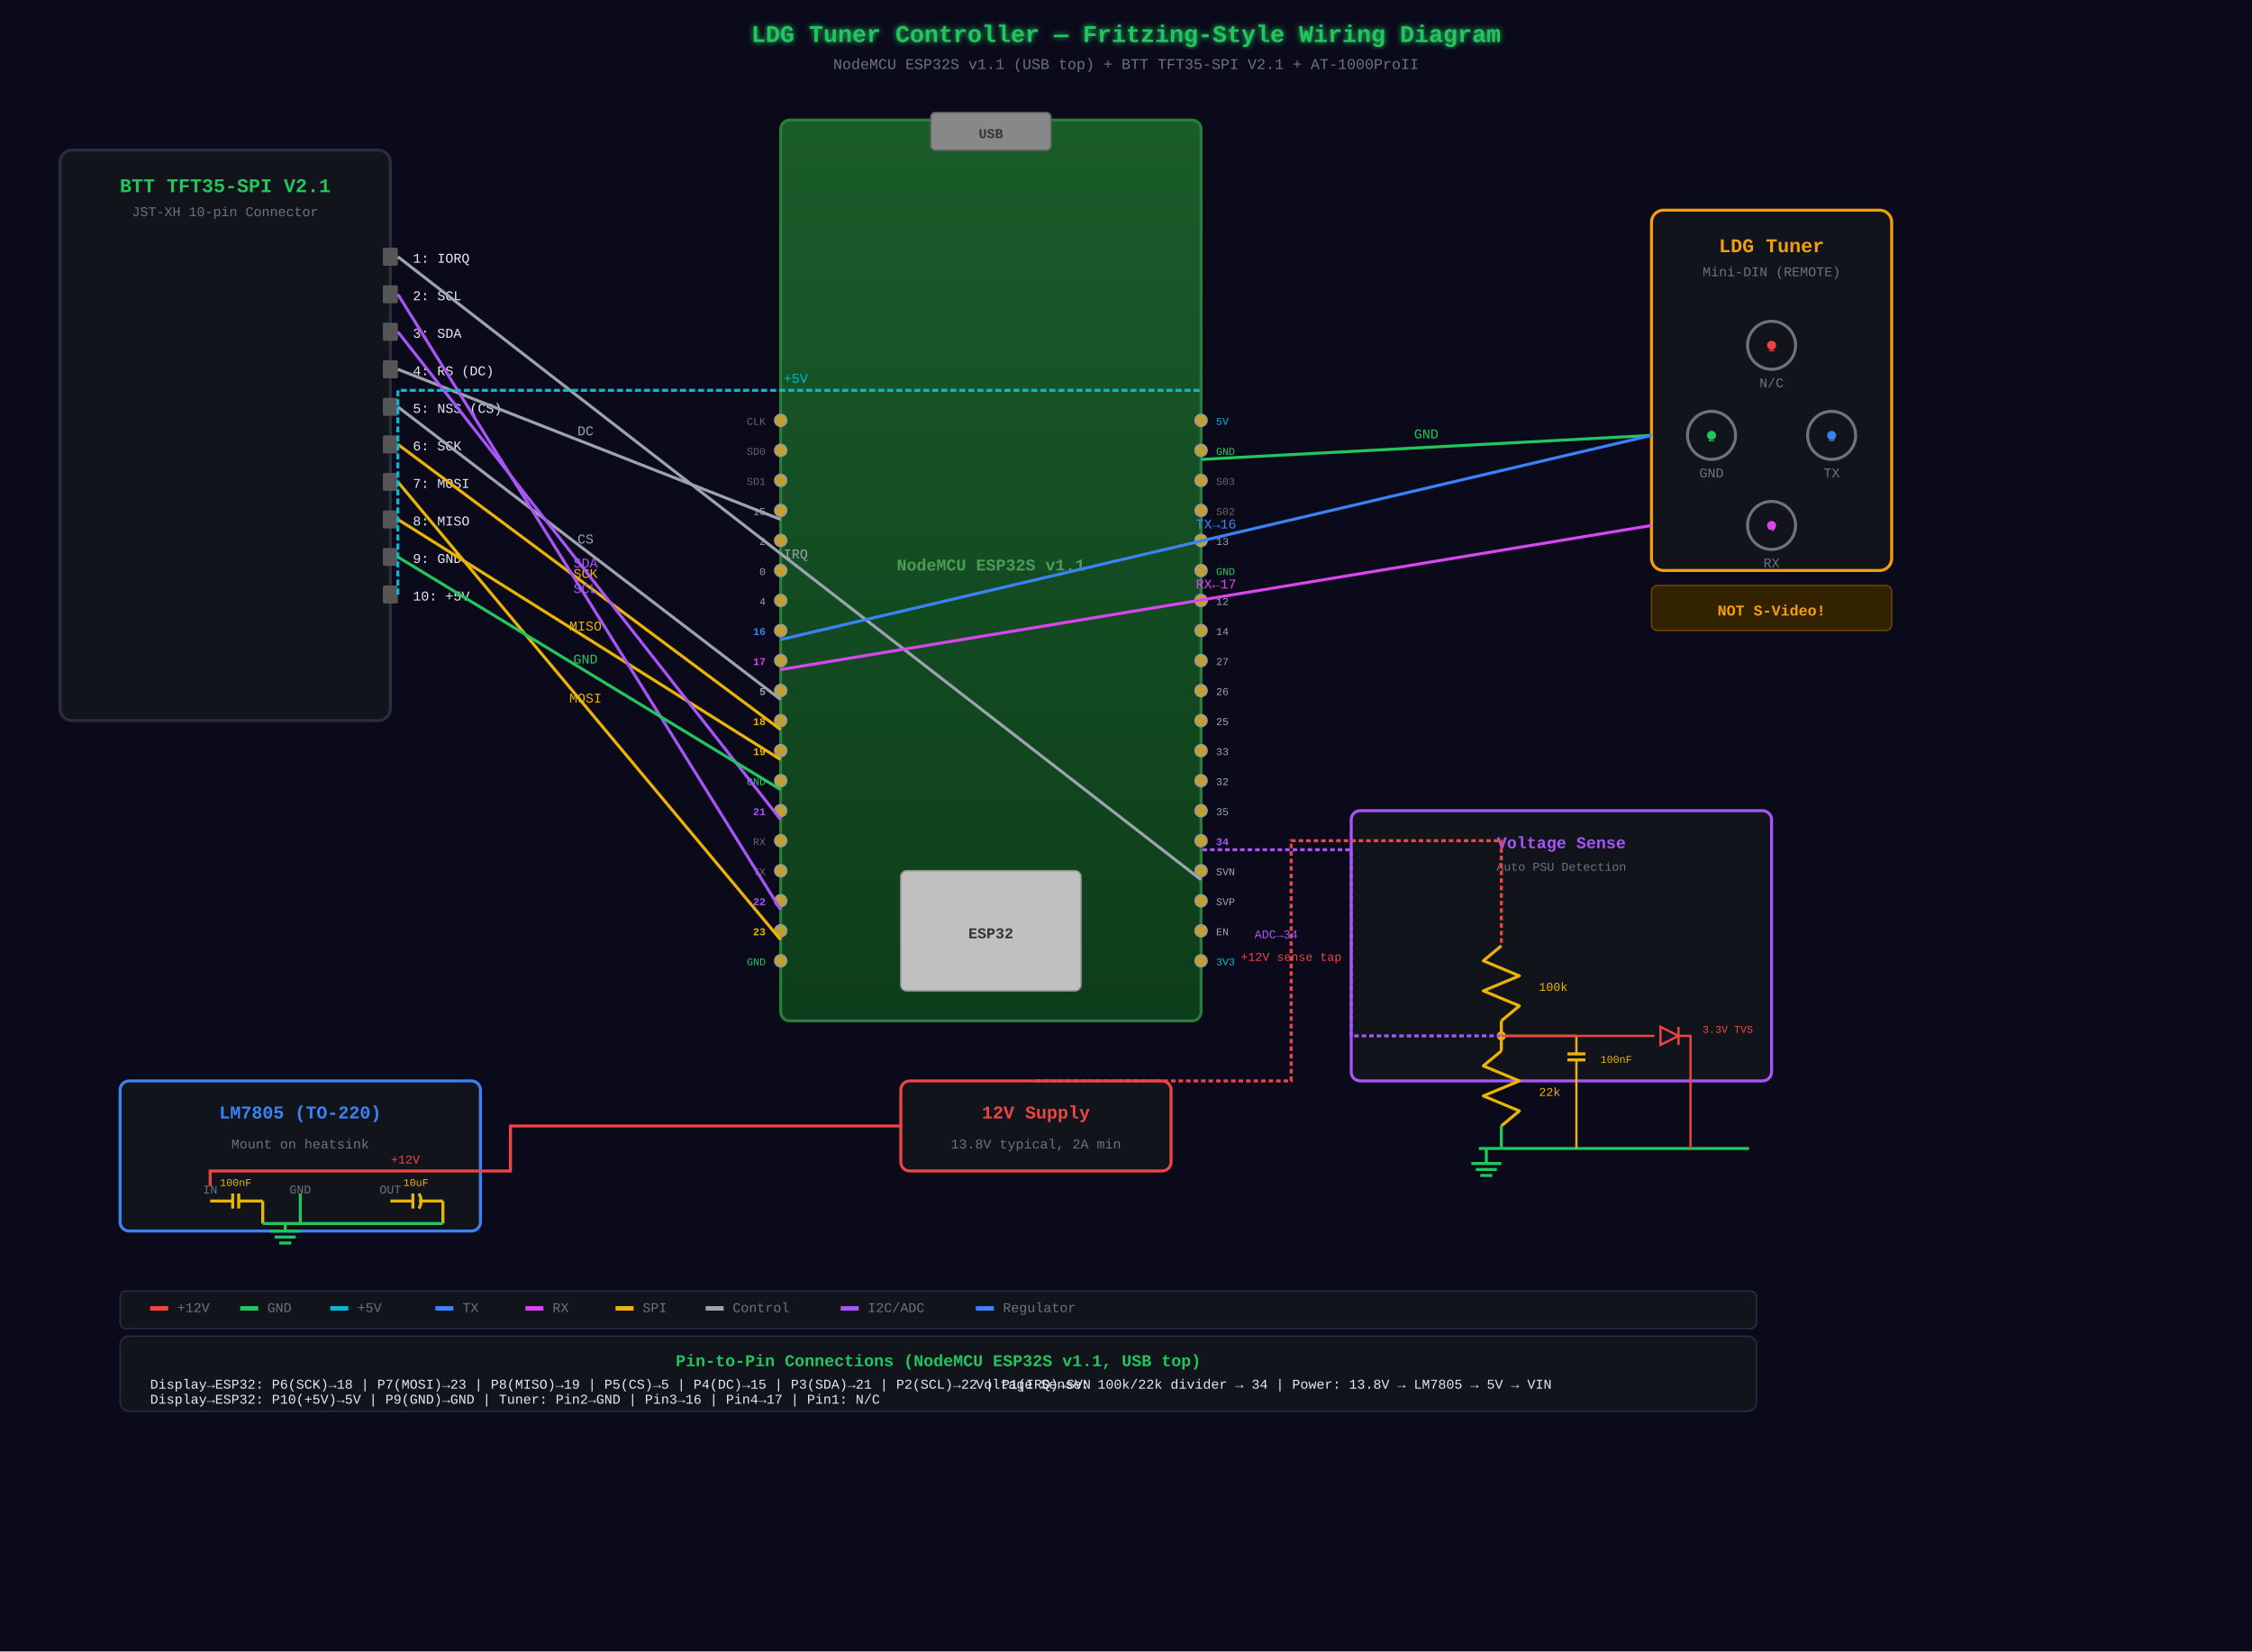
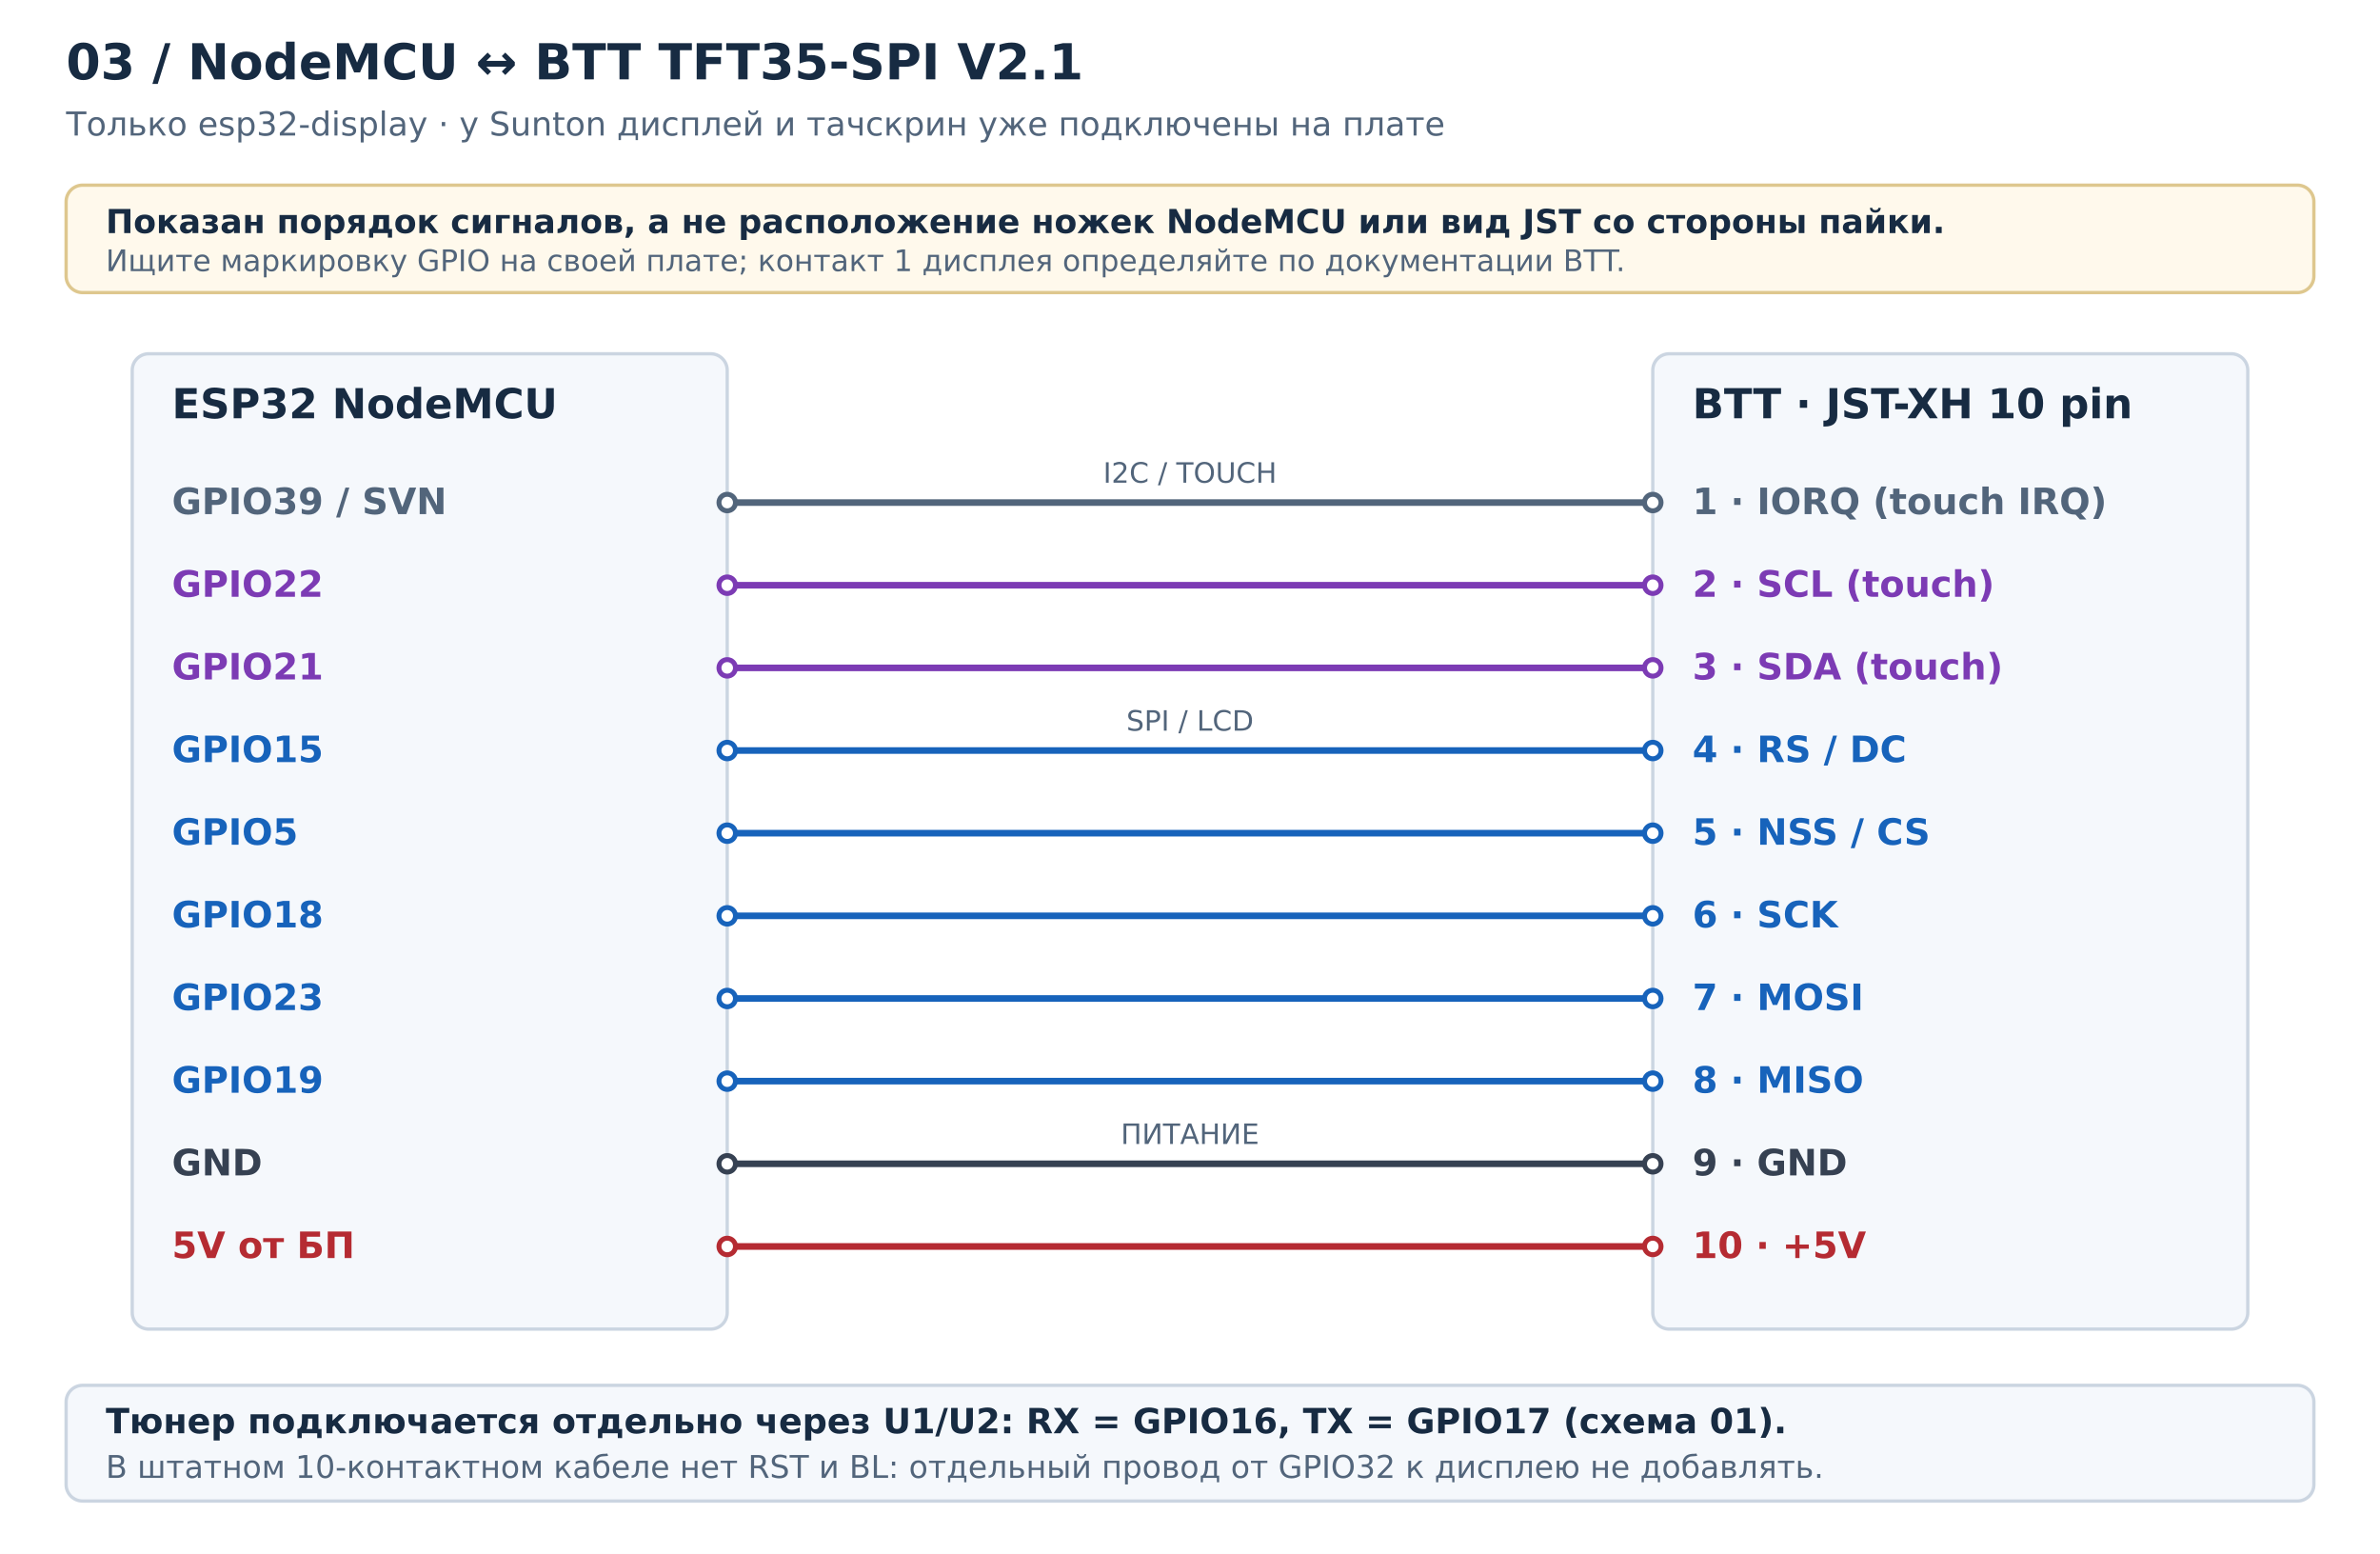
- <svg xmlns="http://www.w3.org/2000/svg" viewBox="0 0 1500 1100" font-family="'Courier New', monospace" font-size="10">
+ <svg xmlns="http://www.w3.org/2000/svg" width="1440" height="940" viewBox="0 0 1440 940" role="img" aria-labelledby="title desc">
  <defs>
-     <filter id="glow">
-       <feGaussianBlur stdDeviation="2" result="blur" />
-       <feMerge>
-         <feMergeNode in="blur" />
-         <feMergeNode in="SourceGraphic" />
-       </feMerge>
-     </filter>
-     <linearGradient id="pcb" x1="0" y1="0" x2="0" y2="1">
-       <stop offset="0%" stop-color="#1a5c2a" />
-       <stop offset="100%" stop-color="#0d3d1a" />
-     </linearGradient>
+     <marker id="blue-arrow" viewBox="0 0 10 10" refX="9" refY="5" markerWidth="7" markerHeight="7" orient="auto-start-reverse">
+       <path d="M0 0L10 5L0 10Z" fill="#1763bb" />
+     </marker>
+     <marker id="purple-arrow" viewBox="0 0 10 10" refX="9" refY="5" markerWidth="7" markerHeight="7" orient="auto-start-reverse">
+       <path d="M0 0L10 5L0 10Z" fill="#7c3bb4" />
+     </marker>
  </defs>
-   <rect width="1500" height="1100" fill="#0a0a1a" />
-   <text x="750" y="28" text-anchor="middle" fill="#22c55e" font-size="16" font-weight="bold" filter="url(#glow)">LDG Tuner Controller — Fritzing-Style Wiring Diagram</text>
-   <text x="750" y="46" text-anchor="middle" fill="#6b7280" font-size="10">NodeMCU ESP32S v1.1 (USB top) + BTT TFT35-SPI V2.1 + AT-1000ProII</text>
-   <rect x="520" y="80" width="280" height="600" rx="6" fill="url(#pcb)" stroke="#2a7c3a" stroke-width="2" />
-   <rect x="620" y="75" width="80" height="25" rx="3" fill="#888" stroke="#666" stroke-width="1" />
-   <text x="660" y="92" text-anchor="middle" fill="#333" font-size="9" font-weight="bold">USB</text>
-   <rect x="600" y="580" width="120" height="80" rx="4" fill="#c0c0c0" stroke="#999" stroke-width="1" />
-   <text x="660" y="625" text-anchor="middle" fill="#333" font-size="10" font-weight="bold">ESP32</text>
-   <text x="660" y="380" text-anchor="middle" fill="#4a9c5a" font-size="11" font-weight="bold">NodeMCU ESP32S v1.1</text>
-   <g font-size="8" fill="#e8e8f0">
-     <circle cx="520" cy="280" r="4" fill="#c0a030" stroke="#999" stroke-width="1" />
-     <text x="510" y="283" text-anchor="end" fill="#666" font-size="7">CLK</text>
-     <circle cx="520" cy="300" r="4" fill="#c0a030" stroke="#999" stroke-width="1" />
-     <text x="510" y="303" text-anchor="end" fill="#666" font-size="7">SD0</text>
-     <circle cx="520" cy="320" r="4" fill="#c0a030" stroke="#999" stroke-width="1" />
-     <text x="510" y="323" text-anchor="end" fill="#666" font-size="7">SD1</text>
-     <circle cx="520" cy="340" r="4" fill="#c0a030" stroke="#999" stroke-width="1" />
-     <text x="510" y="343" text-anchor="end" fill="#9ca3af" font-size="7">15</text>
-     <circle cx="520" cy="360" r="4" fill="#c0a030" stroke="#999" stroke-width="1" />
-     <text x="510" y="363" text-anchor="end" fill="#9ca3af" font-size="7">2</text>
-     <circle cx="520" cy="380" r="4" fill="#c0a030" stroke="#999" stroke-width="1" />
-     <text x="510" y="383" text-anchor="end" fill="#9ca3af" font-size="7">0</text>
-     <circle cx="520" cy="400" r="4" fill="#c0a030" stroke="#999" stroke-width="1" />
-     <text x="510" y="403" text-anchor="end" fill="#9ca3af" font-size="7">4</text>
-     <circle cx="520" cy="420" r="4" fill="#c0a030" stroke="#999" stroke-width="1" />
-     <text x="510" y="423" text-anchor="end" fill="#3b82f6" font-size="7" font-weight="bold">16</text>
-     <circle cx="520" cy="440" r="4" fill="#c0a030" stroke="#999" stroke-width="1" />
-     <text x="510" y="443" text-anchor="end" fill="#d946ef" font-size="7" font-weight="bold">17</text>
-     <circle cx="520" cy="460" r="4" fill="#c0a030" stroke="#999" stroke-width="1" />
-     <text x="510" y="463" text-anchor="end" fill="#9ca3af" font-size="7" font-weight="bold">5</text>
-     <circle cx="520" cy="480" r="4" fill="#c0a030" stroke="#999" stroke-width="1" />
-     <text x="510" y="483" text-anchor="end" fill="#eab308" font-size="7" font-weight="bold">18</text>
-     <circle cx="520" cy="500" r="4" fill="#c0a030" stroke="#999" stroke-width="1" />
-     <text x="510" y="503" text-anchor="end" fill="#eab308" font-size="7" font-weight="bold">19</text>
-     <circle cx="520" cy="520" r="4" fill="#c0a030" stroke="#999" stroke-width="1" />
-     <text x="510" y="523" text-anchor="end" fill="#22c55e" font-size="7">GND</text>
-     <circle cx="520" cy="540" r="4" fill="#c0a030" stroke="#999" stroke-width="1" />
-     <text x="510" y="543" text-anchor="end" fill="#a855f7" font-size="7" font-weight="bold">21</text>
-     <circle cx="520" cy="560" r="4" fill="#c0a030" stroke="#999" stroke-width="1" />
-     <text x="510" y="563" text-anchor="end" fill="#666" font-size="7">RX</text>
-     <circle cx="520" cy="580" r="4" fill="#c0a030" stroke="#999" stroke-width="1" />
-     <text x="510" y="583" text-anchor="end" fill="#666" font-size="7">TX</text>
-     <circle cx="520" cy="600" r="4" fill="#c0a030" stroke="#999" stroke-width="1" />
-     <text x="510" y="603" text-anchor="end" fill="#a855f7" font-size="7" font-weight="bold">22</text>
-     <circle cx="520" cy="620" r="4" fill="#c0a030" stroke="#999" stroke-width="1" />
-     <text x="510" y="623" text-anchor="end" fill="#eab308" font-size="7" font-weight="bold">23</text>
-     <circle cx="520" cy="640" r="4" fill="#c0a030" stroke="#999" stroke-width="1" />
-     <text x="510" y="643" text-anchor="end" fill="#22c55e" font-size="7">GND</text>
-   </g>
-   <g font-size="8" fill="#e8e8f0">
-     <circle cx="800" cy="280" r="4" fill="#c0a030" stroke="#999" stroke-width="1" />
-     <text x="810" y="283" text-anchor="start" fill="#06b6d4" font-size="7">5V</text>
-     <circle cx="800" cy="300" r="4" fill="#c0a030" stroke="#999" stroke-width="1" />
-     <text x="810" y="303" text-anchor="start" fill="#22c55e" font-size="7">GND</text>
-     <circle cx="800" cy="320" r="4" fill="#c0a030" stroke="#999" stroke-width="1" />
-     <text x="810" y="323" text-anchor="start" fill="#666" font-size="7">S03</text>
-     <circle cx="800" cy="340" r="4" fill="#c0a030" stroke="#999" stroke-width="1" />
-     <text x="810" y="343" text-anchor="start" fill="#666" font-size="7">S02</text>
-     <circle cx="800" cy="360" r="4" fill="#c0a030" stroke="#999" stroke-width="1" />
-     <text x="810" y="363" text-anchor="start" fill="#9ca3af" font-size="7">13</text>
-     <circle cx="800" cy="380" r="4" fill="#c0a030" stroke="#999" stroke-width="1" />
-     <text x="810" y="383" text-anchor="start" fill="#22c55e" font-size="7">GND</text>
-     <circle cx="800" cy="400" r="4" fill="#c0a030" stroke="#999" stroke-width="1" />
-     <text x="810" y="403" text-anchor="start" fill="#9ca3af" font-size="7">12</text>
-     <circle cx="800" cy="420" r="4" fill="#c0a030" stroke="#999" stroke-width="1" />
-     <text x="810" y="423" text-anchor="start" fill="#9ca3af" font-size="7">14</text>
-     <circle cx="800" cy="440" r="4" fill="#c0a030" stroke="#999" stroke-width="1" />
-     <text x="810" y="443" text-anchor="start" fill="#9ca3af" font-size="7">27</text>
-     <circle cx="800" cy="460" r="4" fill="#c0a030" stroke="#999" stroke-width="1" />
-     <text x="810" y="463" text-anchor="start" fill="#9ca3af" font-size="7">26</text>
-     <circle cx="800" cy="480" r="4" fill="#c0a030" stroke="#999" stroke-width="1" />
-     <text x="810" y="483" text-anchor="start" fill="#9ca3af" font-size="7">25</text>
-     <circle cx="800" cy="500" r="4" fill="#c0a030" stroke="#999" stroke-width="1" />
-     <text x="810" y="503" text-anchor="start" fill="#9ca3af" font-size="7">33</text>
-     <circle cx="800" cy="520" r="4" fill="#c0a030" stroke="#999" stroke-width="1" />
-     <text x="810" y="523" text-anchor="start" fill="#9ca3af" font-size="7">32</text>
-     <circle cx="800" cy="540" r="4" fill="#c0a030" stroke="#999" stroke-width="1" />
-     <text x="810" y="543" text-anchor="start" fill="#9ca3af" font-size="7">35</text>
-     <circle cx="800" cy="560" r="4" fill="#c0a030" stroke="#999" stroke-width="1" />
-     <text x="810" y="563" text-anchor="start" fill="#a855f7" font-size="7" font-weight="bold">34</text>
-     <circle cx="800" cy="580" r="4" fill="#c0a030" stroke="#999" stroke-width="1" />
-     <text x="810" y="583" text-anchor="start" fill="#9ca3af" font-size="7">SVN</text>
-     <circle cx="800" cy="600" r="4" fill="#c0a030" stroke="#999" stroke-width="1" />
-     <text x="810" y="603" text-anchor="start" fill="#9ca3af" font-size="7">SVP</text>
-     <circle cx="800" cy="620" r="4" fill="#c0a030" stroke="#999" stroke-width="1" />
-     <text x="810" y="623" text-anchor="start" fill="#9ca3af" font-size="7">EN</text>
-     <circle cx="800" cy="640" r="4" fill="#c0a030" stroke="#999" stroke-width="1" />
-     <text x="810" y="643" text-anchor="start" fill="#06b6d4" font-size="7">3V3</text>
-   </g>
-   <rect x="40" y="100" width="220" height="380" rx="8" fill="#12141c" stroke="#2a2d3e" stroke-width="2" />
-   <text x="150" y="128" text-anchor="middle" fill="#22c55e" font-size="13" font-weight="bold">BTT TFT35-SPI V2.1</text>
-   <text x="150" y="144" text-anchor="middle" fill="#6b7280" font-size="9">JST-XH 10-pin Connector</text>
-   <g font-size="9" fill="#e8e8f0">
-     <rect x="255" y="165" width="10" height="12" rx="1" fill="#555" />
-     <text x="275" y="175" text-anchor="start">1: IORQ</text>
-     <rect x="255" y="190" width="10" height="12" rx="1" fill="#555" />
-     <text x="275" y="200" text-anchor="start">2: SCL</text>
-     <rect x="255" y="215" width="10" height="12" rx="1" fill="#555" />
-     <text x="275" y="225" text-anchor="start">3: SDA</text>
-     <rect x="255" y="240" width="10" height="12" rx="1" fill="#555" />
-     <text x="275" y="250" text-anchor="start">4: RS (DC)</text>
-     <rect x="255" y="265" width="10" height="12" rx="1" fill="#555" />
-     <text x="275" y="275" text-anchor="start">5: NSS (CS)</text>
-     <rect x="255" y="290" width="10" height="12" rx="1" fill="#555" />
-     <text x="275" y="300" text-anchor="start">6: SCK</text>
-     <rect x="255" y="315" width="10" height="12" rx="1" fill="#555" />
-     <text x="275" y="325" text-anchor="start">7: MOSI</text>
-     <rect x="255" y="340" width="10" height="12" rx="1" fill="#555" />
-     <text x="275" y="350" text-anchor="start">8: MISO</text>
-     <rect x="255" y="365" width="10" height="12" rx="1" fill="#555" />
-     <text x="275" y="375" text-anchor="start">9: GND</text>
-     <rect x="255" y="390" width="10" height="12" rx="1" fill="#555" />
-     <text x="275" y="400" text-anchor="start">10: +5V</text>
-   </g>
-   <rect x="1100" y="140" width="160" height="240" rx="8" fill="#12141c" stroke="#f59e0b" stroke-width="2" />
-   <text x="1180" y="168" text-anchor="middle" fill="#f59e0b" font-size="13" font-weight="bold">LDG Tuner</text>
-   <text x="1180" y="184" text-anchor="middle" fill="#6b7280" font-size="9">Mini-DIN (REMOTE)</text>
-   <circle cx="1180" cy="230" r="16" fill="none" stroke="#6b7280" stroke-width="2" />
-   <circle cx="1180" cy="230" r="3" fill="#ef4444" />
-   <text x="1180" y="234" text-anchor="middle" fill="#ef4444" font-size="8">1</text>
-   <text x="1180" y="258" text-anchor="middle" fill="#6b7280" font-size="9">N/C</text>
-   <circle cx="1140" cy="290" r="16" fill="none" stroke="#6b7280" stroke-width="2" />
-   <circle cx="1140" cy="290" r="3" fill="#22c55e" />
-   <text x="1140" y="294" text-anchor="middle" fill="#22c55e" font-size="8">2</text>
-   <text x="1140" y="318" text-anchor="middle" fill="#6b7280" font-size="9">GND</text>
-   <circle cx="1220" cy="290" r="16" fill="none" stroke="#6b7280" stroke-width="2" />
-   <circle cx="1220" cy="290" r="3" fill="#3b82f6" />
-   <text x="1220" y="294" text-anchor="middle" fill="#3b82f6" font-size="8">3</text>
-   <text x="1220" y="318" text-anchor="middle" fill="#6b7280" font-size="9">TX</text>
-   <circle cx="1180" cy="350" r="16" fill="none" stroke="#6b7280" stroke-width="2" />
-   <circle cx="1180" cy="350" r="3" fill="#d946ef" />
-   <text x="1180" y="354" text-anchor="middle" fill="#d946ef" font-size="8">4</text>
-   <text x="1180" y="378" text-anchor="middle" fill="#6b7280" font-size="9">RX</text>
-   <rect x="1100" y="390" width="160" height="30" rx="4" fill="#332200" stroke="#664400" />
-   <text x="1180" y="410" text-anchor="middle" fill="#f59e0b" font-size="10" font-weight="bold">NOT S-Video!</text>
-   <g stroke-width="2" fill="none">
-     <path d="M 265 296 L 520 486" stroke="#eab308" />
-     <text x="390" y="385" text-anchor="middle" fill="#eab308" font-size="9">SCK</text>
-     <path d="M 265 321 L 520 626" stroke="#eab308" />
-     <text x="390" y="468" text-anchor="middle" fill="#eab308" font-size="9">MOSI</text>
-     <path d="M 265 346 L 520 506" stroke="#eab308" />
-     <text x="390" y="420" text-anchor="middle" fill="#eab308" font-size="9">MISO</text>
-     <path d="M 265 271 L 520 466" stroke="#9ca3af" />
-     <text x="390" y="362" text-anchor="middle" fill="#9ca3af" font-size="9">CS</text>
-     <path d="M 265 246 L 520 346" stroke="#9ca3af" />
-     <text x="390" y="290" text-anchor="middle" fill="#9ca3af" font-size="9">DC</text>
-     <path d="M 265 221 L 520 546" stroke="#a855f7" />
-     <text x="390" y="378" text-anchor="middle" fill="#a855f7" font-size="9">SDA</text>
-     <path d="M 265 196 L 520 606" stroke="#a855f7" />
-     <text x="390" y="395" text-anchor="middle" fill="#a855f7" font-size="9">SCL</text>
-     <path d="M 265 171 L 800 586" stroke="#9ca3af" />
-     <text x="530" y="372" text-anchor="middle" fill="#9ca3af" font-size="9">IRQ</text>
-     <path d="M 265 396 L 265 260 L 800 260" stroke="#06b6d4" stroke-dasharray="4,2" />
-     <text x="530" y="255" text-anchor="middle" fill="#06b6d4" font-size="9">+5V</text>
-     <path d="M 265 371 L 520 526" stroke="#22c55e" />
-     <text x="390" y="442" text-anchor="middle" fill="#22c55e" font-size="9">GND</text>
-     <path d="M 1100 290 L 800 306" stroke="#22c55e" />
-     <text x="950" y="292" text-anchor="middle" fill="#22c55e" font-size="9">GND</text>
-     <path d="M 1100 290 L 520 426" stroke="#3b82f6" />
-     <text x="810" y="352" text-anchor="middle" fill="#3b82f6" font-size="9">TX→16</text>
-     <path d="M 1100 350 L 520 446" stroke="#d946ef" />
-     <text x="810" y="392" text-anchor="middle" fill="#d946ef" font-size="9">RX←17</text>
-   </g>
-   <rect x="600" y="720" width="180" height="60" rx="6" fill="#12141c" stroke="#ef4444" stroke-width="2" />
-   <text x="690" y="745" text-anchor="middle" fill="#ef4444" font-size="12" font-weight="bold">12V Supply</text>
-   <text x="690" y="765" text-anchor="middle" fill="#6b7280" font-size="9">13.8V typical, 2A min</text>
-   <rect x="80" y="720" width="240" height="100" rx="6" fill="#12141c" stroke="#3b82f6" stroke-width="2" />
-   <text x="200" y="745" text-anchor="middle" fill="#3b82f6" font-size="12" font-weight="bold">LM7805 (TO-220)</text>
-   <text x="200" y="765" text-anchor="middle" fill="#6b7280" font-size="9">Mount on heatsink</text>
-   <text x="140" y="795" text-anchor="middle" fill="#6b7280" font-size="8">IN</text>
-   <text x="200" y="795" text-anchor="middle" fill="#6b7280" font-size="8">GND</text>
-   <text x="260" y="795" text-anchor="middle" fill="#6b7280" font-size="8">OUT</text>
-   <path d="M 600 750 L 340 750 L 340 780 L 140 780 L 140 790" stroke="#ef4444" stroke-width="2" fill="none" />
-   <text x="270" y="775" text-anchor="middle" fill="#ef4444" font-size="8">+12V</text>
-   <line x1="140" y1="800" x2="155" y2="800" stroke="#eab308" stroke-width="2" />
-   <line x1="155" y1="795" x2="155" y2="805" stroke="#eab308" stroke-width="2" />
-   <line x1="159" y1="795" x2="159" y2="805" stroke="#eab308" stroke-width="2" />
-   <line x1="159" y1="800" x2="175" y2="800" stroke="#eab308" stroke-width="2" />
-   <line x1="175" y1="800" x2="175" y2="815" stroke="#eab308" stroke-width="2" />
-   <text x="157" y="790" text-anchor="middle" fill="#eab308" font-size="7">100nF</text>
-   <line x1="260" y1="800" x2="275" y2="800" stroke="#eab308" stroke-width="2" />
-   <line x1="275" y1="795" x2="275" y2="805" stroke="#eab308" stroke-width="2" />
-   <path d="M 279 795 Q 282 800 279 805" stroke="#eab308" stroke-width="2" fill="none" />
-   <line x1="279" y1="800" x2="295" y2="800" stroke="#eab308" stroke-width="2" />
-   <line x1="295" y1="800" x2="295" y2="815" stroke="#eab308" stroke-width="2" />
-   <text x="277" y="790" text-anchor="middle" fill="#eab308" font-size="7">10uF</text>
-   <line x1="175" y1="815" x2="295" y2="815" stroke="#22c55e" stroke-width="2" />
-   <line x1="190" y1="815" x2="190" y2="820" stroke="#22c55e" stroke-width="2" />
-   <line x1="180" y1="820" x2="200" y2="820" stroke="#22c55e" stroke-width="2" />
-   <line x1="183" y1="824" x2="197" y2="824" stroke="#22c55e" stroke-width="2" />
-   <line x1="186" y1="828" x2="194" y2="828" stroke="#22c55e" stroke-width="2" />
-   <line x1="200" y1="795" x2="200" y2="815" stroke="#22c55e" stroke-width="2" />
-   <rect x="900" y="540" width="280" height="180" rx="6" fill="#12141c" stroke="#a855f7" stroke-width="2" />
-   <text x="1040" y="565" text-anchor="middle" fill="#a855f7" font-size="11" font-weight="bold">Voltage Sense</text>
-   <text x="1040" y="580" text-anchor="middle" fill="#6b7280" font-size="8">Auto PSU Detection</text>
-   <path d="M 690 720 L 860 720 L 860 560 L 1000 560 L 1000 630" stroke="#ef4444" stroke-width="2" fill="none" stroke-dasharray="3,2" />
-   <text x="860" y="640" text-anchor="middle" fill="#ef4444" font-size="8">+12V sense tap</text>
-   <path d="M 1000 630 L 988 640 L 1012 650 L 988 660 L 1012 670 L 1000 680" fill="none" stroke="#eab308" stroke-width="2" stroke-linejoin="round" />
-   <text x="1025" y="660" text-anchor="start" fill="#eab308" font-size="8">100k</text>
-   <line x1="1000" y1="680" x2="1000" y2="690" stroke="#eab308" stroke-width="2" />
-   <circle cx="1000" cy="690" r="3" fill="#eab308" />
-   <path d="M 1000 690 L 900 690 L 900 566 L 800 566" stroke="#a855f7" stroke-width="2" fill="none" stroke-dasharray="3,2" />
-   <text x="850" y="625" text-anchor="middle" fill="#a855f7" font-size="8">ADC→34</text>
-   <line x1="1000" y1="690" x2="1000" y2="700" stroke="#eab308" stroke-width="2" />
-   <path d="M 1000 700 L 988 710 L 1012 720 L 988 730 L 1012 740 L 1000 750" fill="none" stroke="#eab308" stroke-width="2" stroke-linejoin="round" />
-   <text x="1025" y="730" text-anchor="start" fill="#eab308" font-size="8">22k</text>
-   <line x1="985" y1="765" x2="1165" y2="765" stroke="#22c55e" stroke-width="2" />
-   <line x1="990" y1="765" x2="990" y2="775" stroke="#22c55e" stroke-width="2" />
-   <line x1="980" y1="775" x2="1000" y2="775" stroke="#22c55e" stroke-width="2" />
-   <line x1="983" y1="779" x2="997" y2="779" stroke="#22c55e" stroke-width="2" />
-   <line x1="986" y1="783" x2="994" y2="783" stroke="#22c55e" stroke-width="2" />
-   <path d="M 1000 750 L 1000 765" stroke="#22c55e" stroke-width="2" fill="none" />
-   <path d="M 1000 690 L 1050 690" stroke="#eab308" stroke-width="1.5" fill="none" />
-   <line x1="1050" y1="690" x2="1050" y2="702" stroke="#eab308" stroke-width="1.5" />
-   <line x1="1044" y1="702" x2="1056" y2="702" stroke="#eab308" stroke-width="2" />
-   <line x1="1044" y1="706" x2="1056" y2="706" stroke="#eab308" stroke-width="2" />
-   <path d="M 1050 706 L 1050 765" stroke="#eab308" stroke-width="1.5" fill="none" />
-   <text x="1066" y="708" text-anchor="start" fill="#eab308" font-size="7">100nF</text>
-   <path d="M 1000 690 L 1102 690" stroke="#ef4444" stroke-width="1.5" fill="none" />
-   <polygon points="1106,684 1106,696 1118,690" fill="none" stroke="#ef4444" stroke-width="1.5" />
-   <line x1="1118" y1="684" x2="1118" y2="696" stroke="#ef4444" stroke-width="1.5" />
-   <path d="M 1118 690 L 1126 690 L 1126 765" stroke="#ef4444" stroke-width="1.5" fill="none" />
-   <text x="1134" y="688" text-anchor="start" fill="#ef4444" font-size="7">3.3V TVS</text>
-   <rect x="80" y="860" width="1090" height="25" rx="4" fill="#12141c" stroke="#2a2d3e" />
-   <g font-size="9" fill="#6b7280">
-     <rect x="100" y="870" width="12" height="3" fill="#ef4444" />
-     <text x="118" y="874">+12V</text>
-     <rect x="160" y="870" width="12" height="3" fill="#22c55e" />
-     <text x="178" y="874">GND</text>
-     <rect x="220" y="870" width="12" height="3" fill="#06b6d4" />
-     <text x="238" y="874">+5V</text>
-     <rect x="290" y="870" width="12" height="3" fill="#3b82f6" />
-     <text x="308" y="874">TX</text>
-     <rect x="350" y="870" width="12" height="3" fill="#d946ef" />
-     <text x="368" y="874">RX</text>
-     <rect x="410" y="870" width="12" height="3" fill="#eab308" />
-     <text x="428" y="874">SPI</text>
-     <rect x="470" y="870" width="12" height="3" fill="#9ca3af" />
-     <text x="488" y="874">Control</text>
-     <rect x="560" y="870" width="12" height="3" fill="#a855f7" />
-     <text x="578" y="874">I2C/ADC</text>
-     <rect x="650" y="870" width="12" height="3" fill="#3b82f6" />
-     <text x="668" y="874">Regulator</text>
-   </g>
-   <rect x="80" y="890" width="1090" height="50" rx="6" fill="#12141c" stroke="#2a2d3e" />
-   <text x="625" y="910" text-anchor="middle" fill="#22c55e" font-size="11" font-weight="bold">Pin-to-Pin Connections (NodeMCU ESP32S v1.1, USB top)</text>
-   <g font-size="9" fill="#e8e8f0">
-     <text x="100" y="925">Display→ESP32: P6(SCK)→18 | P7(MOSI)→23 | P8(MISO)→19 | P5(CS)→5 | P4(DC)→15 | P3(SDA)→21 | P2(SCL)→22 | P1(IRQ)→SVN</text>
-     <text x="100" y="935">Display→ESP32: P10(+5V)→5V | P9(GND)→GND | Tuner: Pin2→GND | Pin3→16 | Pin4→17 | Pin1: N/C</text>
-     <text x="650" y="925">Voltage Sense: 100k/22k divider → 34 | Power: 13.8V → LM7805 → 5V → VIN</text>
+   <rect width="1440" height="940" fill="#fff" />
+   <g font-family="DejaVu Sans, Arial, sans-serif" fill="#172b42">
+     <text x="40" y="48" font-size="30" fill="#172b42" text-anchor="start" font-weight="700">03 / NodeMCU ↔ BTT TFT35-SPI V2.1</text>
+     <text x="40" y="82" font-size="20" fill="#52657b" text-anchor="start" font-weight="400">Только esp32-display · у Sunton дисплей и тачскрин уже подключены на плате</text>
+     <rect x="40" y="112" width="1360" height="65" rx="10" fill="#fff9ec" stroke="#dec78e" stroke-width="2" />
+     <text x="64" y="141" font-size="20" fill="#172b42" text-anchor="start" font-weight="700">Показан порядок сигналов, а не расположение ножек NodeMCU или вид JST со стороны пайки.</text>
+     <text x="64" y="164" font-size="18" fill="#52657b" text-anchor="start" font-weight="400">Ищите маркировку GPIO на своей плате; контакт 1 дисплея определяйте по документации BTT.</text>
+     <rect x="80" y="214" width="360" height="590" rx="10" fill="#f5f8fc" stroke="#cbd5e1" stroke-width="2" />
+     <rect x="1000" y="214" width="360" height="590" rx="10" fill="#f5f8fc" stroke="#cbd5e1" stroke-width="2" />
+     <text x="104" y="253" font-size="25" fill="#172b42" text-anchor="start" font-weight="700">ESP32 NodeMCU</text>
+     <text x="1024" y="253" font-size="25" fill="#172b42" text-anchor="start" font-weight="700">BTT · JST-XH 10 pin</text>
+     <text x="104" y="311" font-size="22" fill="#52657b" text-anchor="start" font-weight="700">GPIO39 / SVN</text>
+     <text x="1024" y="311" font-size="22" fill="#52657b" text-anchor="start" font-weight="700">1 · IORQ (touch IRQ)</text>
+     <polyline points="440,304 1000,304" fill="none" stroke="#52657b" stroke-width="4" stroke-linejoin="round" />
+     <circle cx="440" cy="304" r="5" fill="#fff" stroke="#52657b" stroke-width="3" />
+     <circle cx="1000" cy="304" r="5" fill="#fff" stroke="#52657b" stroke-width="3" />
+     <text x="720" y="292" font-size="17" fill="#52657b" text-anchor="middle" font-weight="400">I2C / TOUCH</text>
+     <text x="104" y="361" font-size="22" fill="#7c3bb4" text-anchor="start" font-weight="700">GPIO22</text>
+     <text x="1024" y="361" font-size="22" fill="#7c3bb4" text-anchor="start" font-weight="700">2 · SCL (touch)</text>
+     <polyline points="440,354 1000,354" fill="none" stroke="#7c3bb4" stroke-width="4" stroke-linejoin="round" />
+     <circle cx="440" cy="354" r="5" fill="#fff" stroke="#7c3bb4" stroke-width="3" />
+     <circle cx="1000" cy="354" r="5" fill="#fff" stroke="#7c3bb4" stroke-width="3" />
+     <text x="104" y="411" font-size="22" fill="#7c3bb4" text-anchor="start" font-weight="700">GPIO21</text>
+     <text x="1024" y="411" font-size="22" fill="#7c3bb4" text-anchor="start" font-weight="700">3 · SDA (touch)</text>
+     <polyline points="440,404 1000,404" fill="none" stroke="#7c3bb4" stroke-width="4" stroke-linejoin="round" />
+     <circle cx="440" cy="404" r="5" fill="#fff" stroke="#7c3bb4" stroke-width="3" />
+     <circle cx="1000" cy="404" r="5" fill="#fff" stroke="#7c3bb4" stroke-width="3" />
+     <text x="104" y="461" font-size="22" fill="#1763bb" text-anchor="start" font-weight="700">GPIO15</text>
+     <text x="1024" y="461" font-size="22" fill="#1763bb" text-anchor="start" font-weight="700">4 · RS / DC</text>
+     <polyline points="440,454 1000,454" fill="none" stroke="#1763bb" stroke-width="4" stroke-linejoin="round" />
+     <circle cx="440" cy="454" r="5" fill="#fff" stroke="#1763bb" stroke-width="3" />
+     <circle cx="1000" cy="454" r="5" fill="#fff" stroke="#1763bb" stroke-width="3" />
+     <text x="720" y="442" font-size="17" fill="#52657b" text-anchor="middle" font-weight="400">SPI / LCD</text>
+     <text x="104" y="511" font-size="22" fill="#1763bb" text-anchor="start" font-weight="700">GPIO5</text>
+     <text x="1024" y="511" font-size="22" fill="#1763bb" text-anchor="start" font-weight="700">5 · NSS / CS</text>
+     <polyline points="440,504 1000,504" fill="none" stroke="#1763bb" stroke-width="4" stroke-linejoin="round" />
+     <circle cx="440" cy="504" r="5" fill="#fff" stroke="#1763bb" stroke-width="3" />
+     <circle cx="1000" cy="504" r="5" fill="#fff" stroke="#1763bb" stroke-width="3" />
+     <text x="104" y="561" font-size="22" fill="#1763bb" text-anchor="start" font-weight="700">GPIO18</text>
+     <text x="1024" y="561" font-size="22" fill="#1763bb" text-anchor="start" font-weight="700">6 · SCK</text>
+     <polyline points="440,554 1000,554" fill="none" stroke="#1763bb" stroke-width="4" stroke-linejoin="round" />
+     <circle cx="440" cy="554" r="5" fill="#fff" stroke="#1763bb" stroke-width="3" />
+     <circle cx="1000" cy="554" r="5" fill="#fff" stroke="#1763bb" stroke-width="3" />
+     <text x="104" y="611" font-size="22" fill="#1763bb" text-anchor="start" font-weight="700">GPIO23</text>
+     <text x="1024" y="611" font-size="22" fill="#1763bb" text-anchor="start" font-weight="700">7 · MOSI</text>
+     <polyline points="440,604 1000,604" fill="none" stroke="#1763bb" stroke-width="4" stroke-linejoin="round" />
+     <circle cx="440" cy="604" r="5" fill="#fff" stroke="#1763bb" stroke-width="3" />
+     <circle cx="1000" cy="604" r="5" fill="#fff" stroke="#1763bb" stroke-width="3" />
+     <text x="104" y="661" font-size="22" fill="#1763bb" text-anchor="start" font-weight="700">GPIO19</text>
+     <text x="1024" y="661" font-size="22" fill="#1763bb" text-anchor="start" font-weight="700">8 · MISO</text>
+     <polyline points="440,654 1000,654" fill="none" stroke="#1763bb" stroke-width="4" stroke-linejoin="round" />
+     <circle cx="440" cy="654" r="5" fill="#fff" stroke="#1763bb" stroke-width="3" />
+     <circle cx="1000" cy="654" r="5" fill="#fff" stroke="#1763bb" stroke-width="3" />
+     <text x="104" y="711" font-size="22" fill="#364152" text-anchor="start" font-weight="700">GND</text>
+     <text x="1024" y="711" font-size="22" fill="#364152" text-anchor="start" font-weight="700">9 · GND</text>
+     <polyline points="440,704 1000,704" fill="none" stroke="#364152" stroke-width="4" stroke-linejoin="round" />
+     <circle cx="440" cy="704" r="5" fill="#fff" stroke="#364152" stroke-width="3" />
+     <circle cx="1000" cy="704" r="5" fill="#fff" stroke="#364152" stroke-width="3" />
+     <text x="720" y="692" font-size="17" fill="#52657b" text-anchor="middle" font-weight="400">ПИТАНИЕ</text>
+     <text x="104" y="761" font-size="22" fill="#b52b32" text-anchor="start" font-weight="700">5V от БП</text>
+     <text x="1024" y="761" font-size="22" fill="#b52b32" text-anchor="start" font-weight="700">10 · +5V</text>
+     <polyline points="440,754 1000,754" fill="none" stroke="#b52b32" stroke-width="4" stroke-linejoin="round" />
+     <circle cx="440" cy="754" r="5" fill="#fff" stroke="#b52b32" stroke-width="3" />
+     <circle cx="1000" cy="754" r="5" fill="#fff" stroke="#b52b32" stroke-width="3" />
+     <rect x="40" y="838" width="1360" height="70" rx="10" fill="#f5f8fc" stroke="#cbd5e1" stroke-width="2" />
+     <text x="64" y="867" font-size="21" fill="#172b42" text-anchor="start" font-weight="700">Тюнер подключается отдельно через U1/U2: RX = GPIO16, TX = GPIO17 (схема 01).</text>
+     <text x="64" y="894" font-size="19" fill="#52657b" text-anchor="start" font-weight="400">В штатном 10-контактном кабеле нет RST и BL: отдельный провод от GPIO32 к дисплею не добавлять.</text>
  </g>
</svg>
